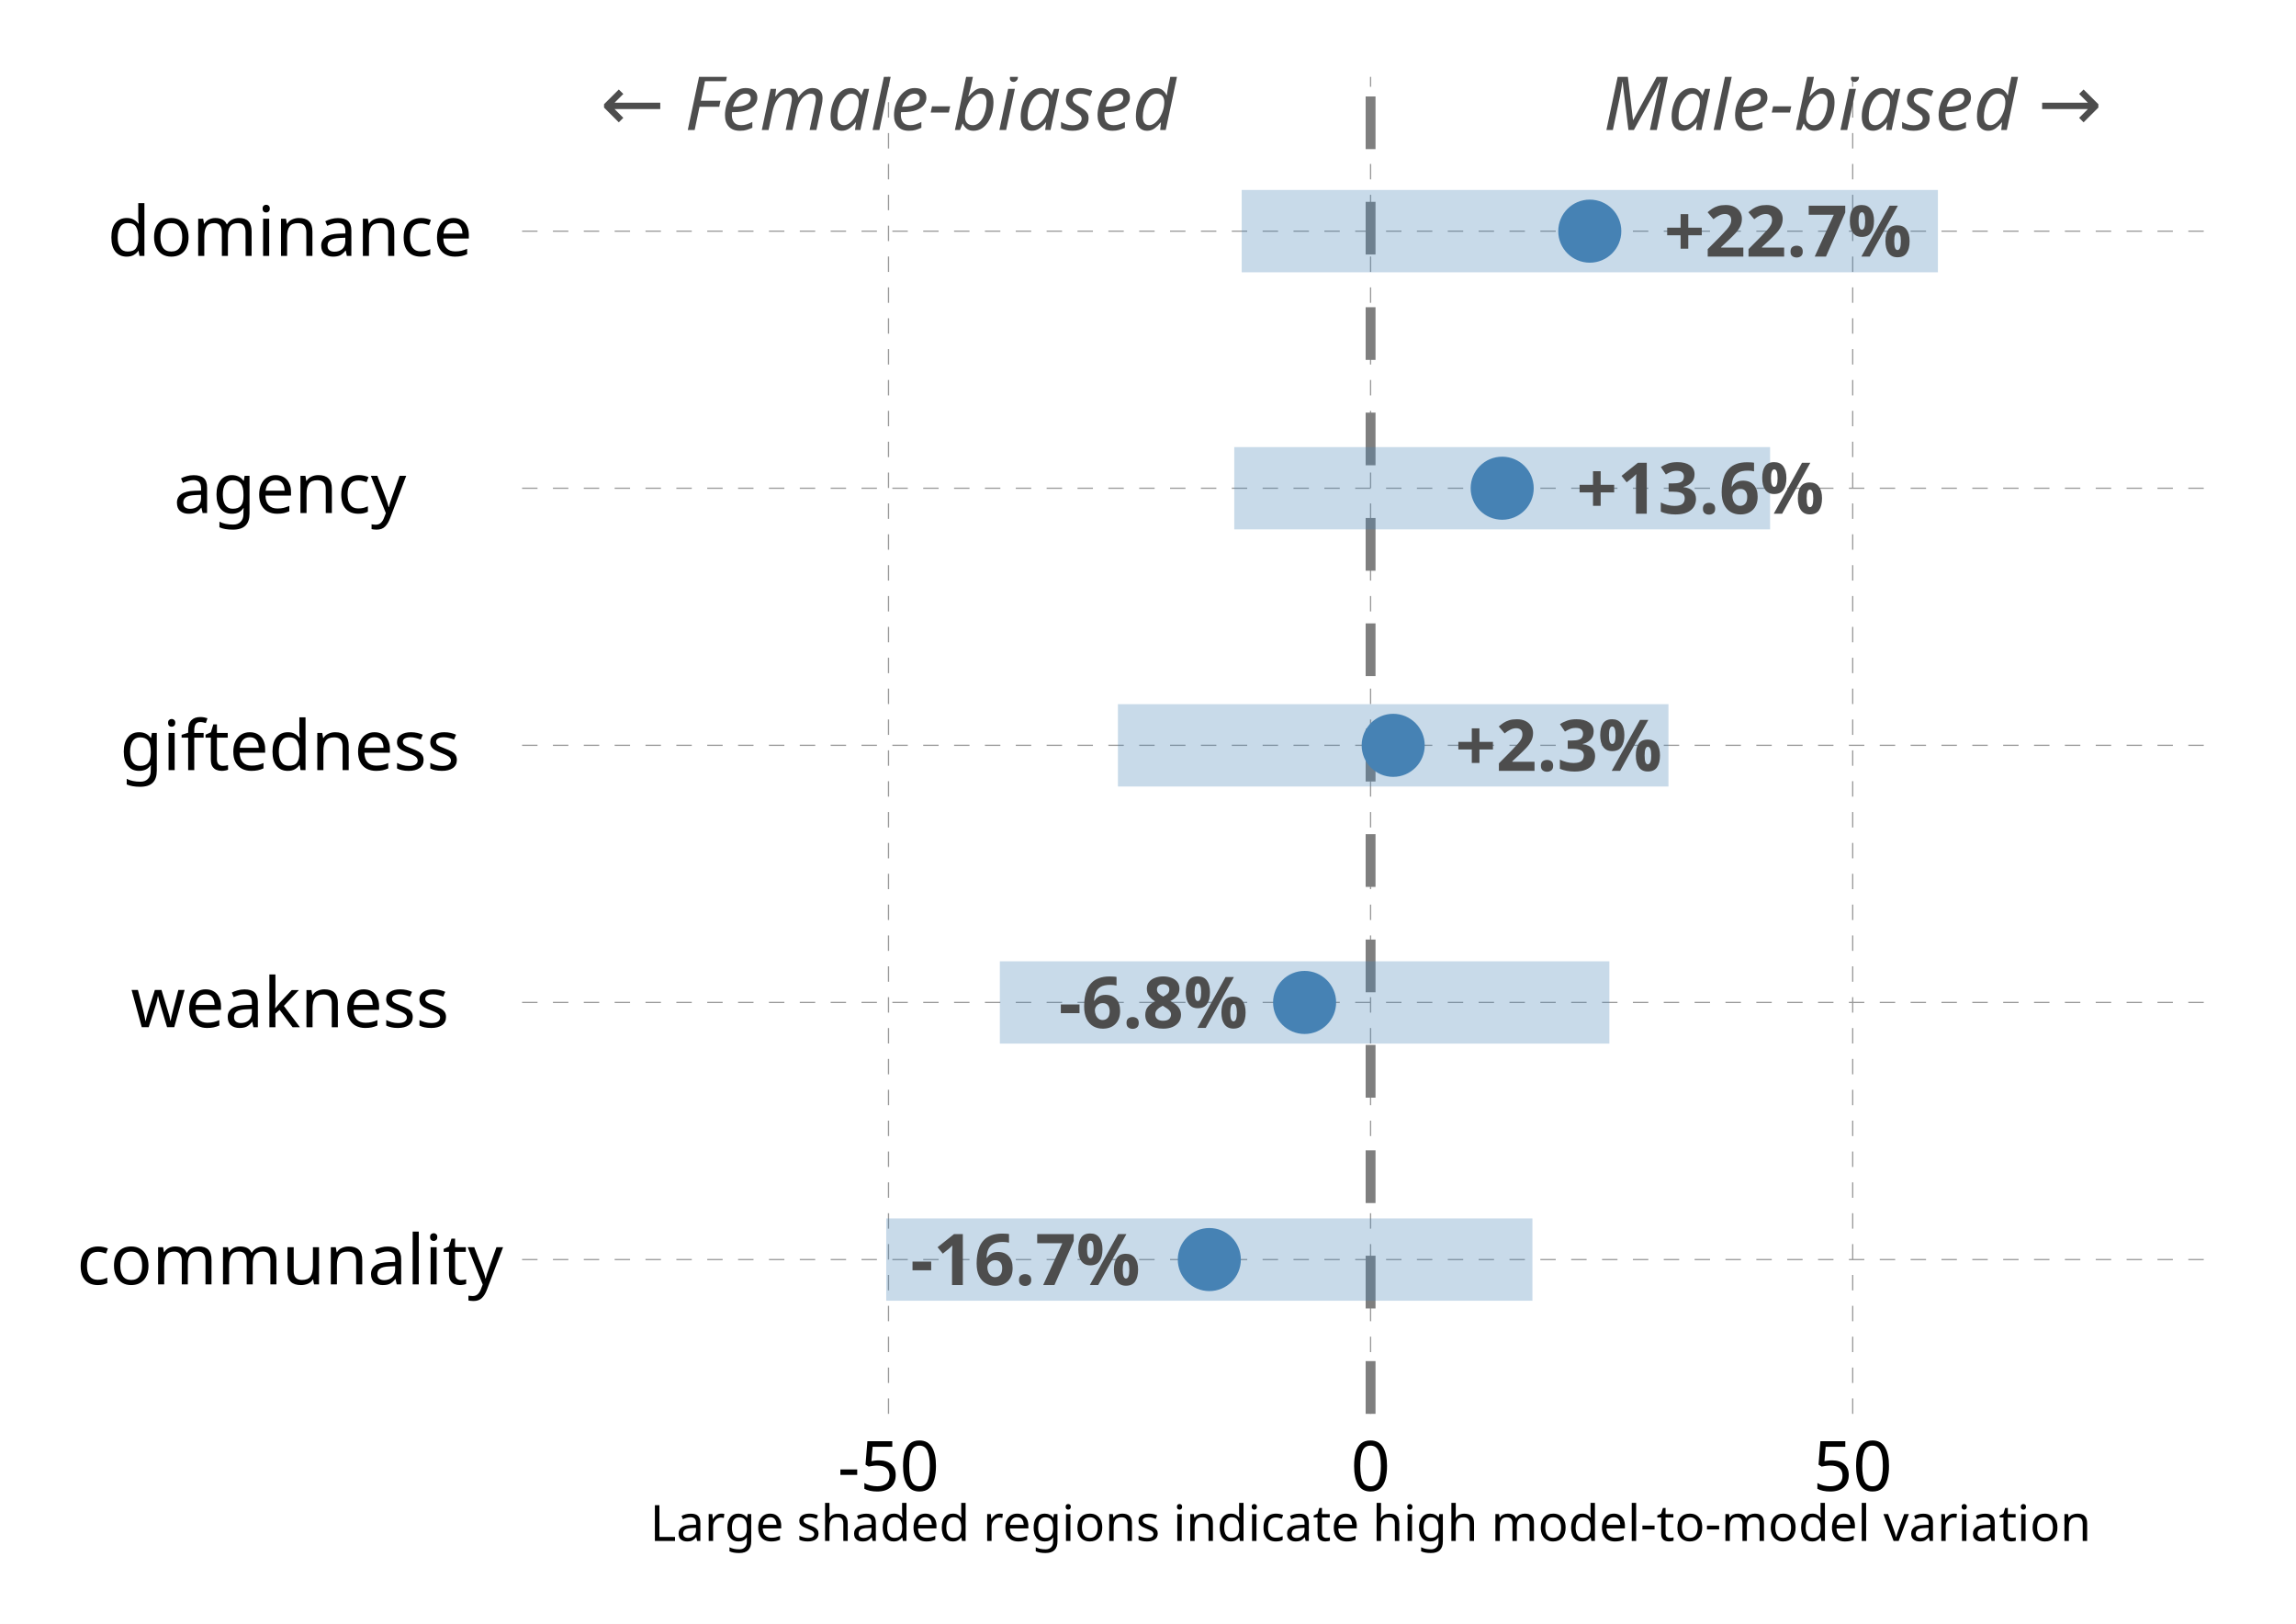
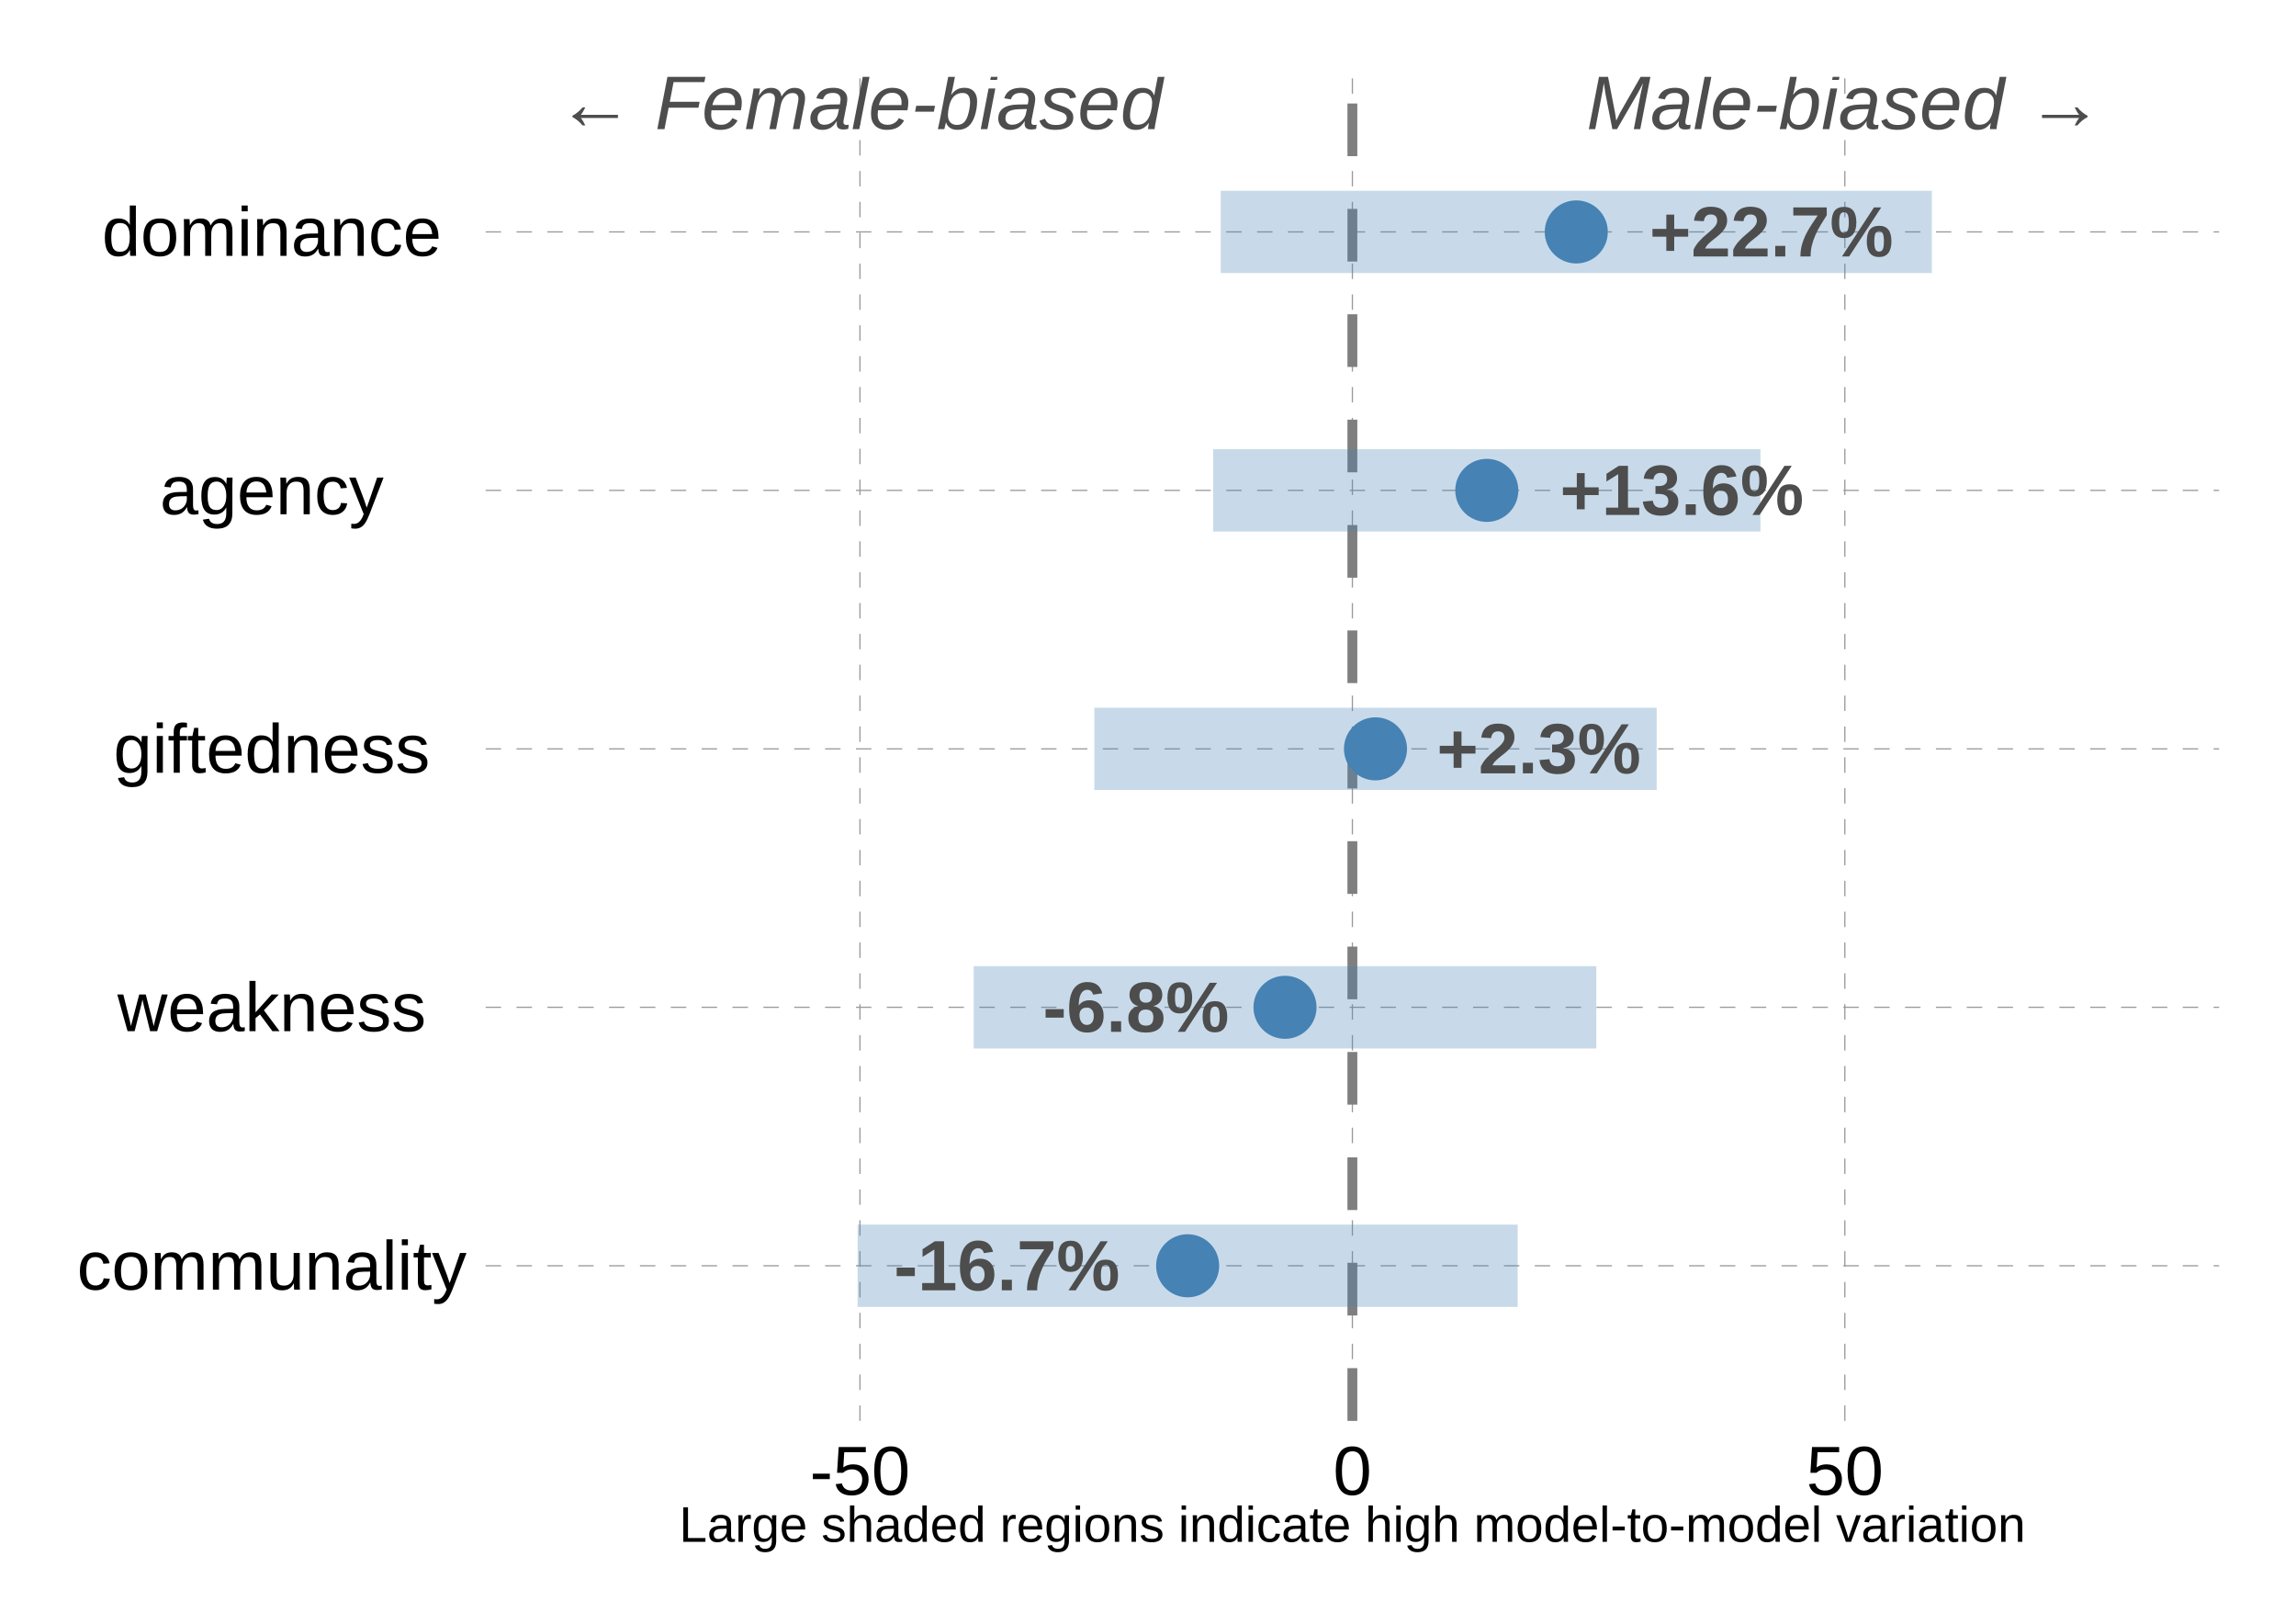
<svg xmlns="http://www.w3.org/2000/svg" width="595.28pt" height="420.94pt" viewBox="0 0 595.28 420.94">
  <g class="svglite">
    <defs>
      <style type="text/css">
    .svglite line, .svglite polyline, .svglite polygon, .svglite path, .svglite rect, .svglite circle {
      fill: none;
      stroke: #000000;
      stroke-linecap: round;
      stroke-linejoin: round;
      stroke-miterlimit: 10.00;
    }
    .svglite text {
      white-space: pre;
    }
    .svglite g.glyphgroup path {
      fill: inherit;
      stroke: none;
    }
  </style>
    </defs>
    <rect width="100%" height="100%" style="stroke: none; fill: #FFFFFF;" />
    <defs>
      <clipPath id="cpMC4wMHw1OTUuMjh8MC4wMHw0MjAuOTQ=">
        <rect x="0.00" y="0.00" width="595.28" height="420.94" />
      </clipPath>
    </defs>
    <g clip-path="url(#cpMC4wMHw1OTUuMjh8MC4wMHw0MjAuOTQ=)">
      <rect x="0.00" y="-0" width="595.28" height="420.94" style="stroke-width: 1.07; stroke: none; fill: #FFFFFF;" />
    </g>
    <defs>
-       <clipPath id="cpMTM1LjM2fDU3NS4zNXwxOS45M3wzNjYuNTA=">
-         <rect x="135.36" y="19.93" width="439.99" height="346.58" />
+       <clipPath id="cpMTI1LjkyfDU3NS4zNXwxOS45M3wzNjguMzI=">
+         <rect x="125.92" y="19.93" width="449.43" height="348.39" />
      </clipPath>
    </defs>
-     <g clip-path="url(#cpMTM1LjM2fDU3NS4zNXwxOS45M3wzNjYuNTA=)">
-       <polyline points="135.36,326.51 575.35,326.51 " style="stroke-width: 0.32; stroke: #999999; stroke-dasharray: 4.00,4.00; stroke-linecap: butt;" />
-       <polyline points="135.36,259.86 575.35,259.86 " style="stroke-width: 0.32; stroke: #999999; stroke-dasharray: 4.00,4.00; stroke-linecap: butt;" />
-       <polyline points="135.36,193.21 575.35,193.21 " style="stroke-width: 0.32; stroke: #999999; stroke-dasharray: 4.00,4.00; stroke-linecap: butt;" />
-       <polyline points="135.36,126.56 575.35,126.56 " style="stroke-width: 0.32; stroke: #999999; stroke-dasharray: 4.00,4.00; stroke-linecap: butt;" />
-       <polyline points="135.36,59.92 575.35,59.92 " style="stroke-width: 0.32; stroke: #999999; stroke-dasharray: 4.00,4.00; stroke-linecap: butt;" />
-       <polyline points="230.36,366.50 230.36,19.93 " style="stroke-width: 0.32; stroke: #999999; stroke-dasharray: 4.00,4.00; stroke-linecap: butt;" />
-       <polyline points="355.35,366.50 355.35,19.93 " style="stroke-width: 0.32; stroke: #999999; stroke-dasharray: 4.00,4.00; stroke-linecap: butt;" />
-       <polyline points="480.35,366.50 480.35,19.93 " style="stroke-width: 0.32; stroke: #999999; stroke-dasharray: 4.00,4.00; stroke-linecap: butt;" />
-       <line x1="355.35" y1="366.50" x2="355.35" y2="19.93" style="stroke-width: 2.56; stroke: #7F7F7F; stroke-dasharray: 13.66,13.66; stroke-linecap: butt;" />
-       <line x1="321.93" y1="59.92" x2="502.44" y2="59.92" style="stroke-width: 21.34; stroke: #4682B4; stroke-opacity: 0.30; stroke-linecap: butt;" />
-       <line x1="229.77" y1="326.51" x2="397.31" y2="326.51" style="stroke-width: 21.34; stroke: #4682B4; stroke-opacity: 0.30; stroke-linecap: butt;" />
-       <line x1="320.00" y1="126.56" x2="458.93" y2="126.56" style="stroke-width: 21.34; stroke: #4682B4; stroke-opacity: 0.30; stroke-linecap: butt;" />
-       <line x1="259.23" y1="259.86" x2="417.26" y2="259.86" style="stroke-width: 21.34; stroke: #4682B4; stroke-opacity: 0.30; stroke-linecap: butt;" />
-       <line x1="289.84" y1="193.21" x2="432.58" y2="193.21" style="stroke-width: 21.34; stroke: #4682B4; stroke-opacity: 0.30; stroke-linecap: butt;" />
-       <circle cx="412.18" cy="59.92" r="7.82" style="stroke-width: 0.71; stroke: #4682B4; fill: #4682B4;" />
-       <circle cx="313.54" cy="326.51" r="7.82" style="stroke-width: 0.71; stroke: #4682B4; fill: #4682B4;" />
-       <circle cx="389.47" cy="126.56" r="7.82" style="stroke-width: 0.71; stroke: #4682B4; fill: #4682B4;" />
-       <circle cx="338.24" cy="259.86" r="7.82" style="stroke-width: 0.71; stroke: #4682B4; fill: #4682B4;" />
-       <circle cx="361.21" cy="193.21" r="7.82" style="stroke-width: 0.71; stroke: #4682B4; fill: #4682B4;" />
-       <text x="431.45" y="66.52" style="font-size: 18.49px; font-weight: bold;fill: #4D4D4D; font-family: &quot;Noto Sans&quot;;" textLength="64.23px" lengthAdjust="spacingAndGlyphs">+22.7%</text>
-       <text x="295.65" y="333.12" text-anchor="end" style="font-size: 18.49px; font-weight: bold;fill: #4D4D4D; font-family: &quot;Noto Sans&quot;;" textLength="59.61px" lengthAdjust="spacingAndGlyphs">-16.7%</text>
-       <text x="408.74" y="133.17" style="font-size: 18.49px; font-weight: bold;fill: #4D4D4D; font-family: &quot;Noto Sans&quot;;" textLength="64.23px" lengthAdjust="spacingAndGlyphs">+13.6%</text>
-       <text x="323.53" y="266.47" text-anchor="end" style="font-size: 18.49px; font-weight: bold;fill: #4D4D4D; font-family: &quot;Noto Sans&quot;;" textLength="49.03px" lengthAdjust="spacingAndGlyphs">-6.8%</text>
-       <text x="377.31" y="199.82" style="font-size: 18.49px; font-weight: bold;fill: #4D4D4D; font-family: &quot;Noto Sans&quot;;" textLength="53.66px" lengthAdjust="spacingAndGlyphs">+2.3%</text>
-       <text x="480.35" y="33.70" text-anchor="middle" style="font-size: 19.92px; font-style: italic;fill: #4D4D4D; font-family: &quot;Noto Sans&quot;;" textLength="124.52px" lengthAdjust="spacingAndGlyphs">Male-biased →</text>
-       <text x="230.36" y="33.70" text-anchor="middle" style="font-size: 19.92px; font-style: italic;fill: #4D4D4D; font-family: &quot;Noto Sans&quot;;" textLength="144.64px" lengthAdjust="spacingAndGlyphs">← Female-biased</text>
+     <g clip-path="url(#cpMTI1LjkyfDU3NS4zNXwxOS45M3wzNjguMzI=)">
+       <polyline points="125.92,328.12 575.35,328.12 " style="stroke-width: 0.32; stroke: #999999; stroke-dasharray: 4.00,4.00; stroke-linecap: butt;" />
+       <polyline points="125.92,261.12 575.35,261.12 " style="stroke-width: 0.32; stroke: #999999; stroke-dasharray: 4.00,4.00; stroke-linecap: butt;" />
+       <polyline points="125.92,194.12 575.35,194.12 " style="stroke-width: 0.32; stroke: #999999; stroke-dasharray: 4.00,4.00; stroke-linecap: butt;" />
+       <polyline points="125.92,127.12 575.35,127.12 " style="stroke-width: 0.32; stroke: #999999; stroke-dasharray: 4.00,4.00; stroke-linecap: butt;" />
+       <polyline points="125.92,60.12 575.35,60.12 " style="stroke-width: 0.32; stroke: #999999; stroke-dasharray: 4.00,4.00; stroke-linecap: butt;" />
+       <polyline points="222.96,368.32 222.96,19.93 " style="stroke-width: 0.32; stroke: #999999; stroke-dasharray: 4.00,4.00; stroke-linecap: butt;" />
+       <polyline points="350.63,368.32 350.63,19.93 " style="stroke-width: 0.32; stroke: #999999; stroke-dasharray: 4.00,4.00; stroke-linecap: butt;" />
+       <polyline points="478.31,368.32 478.31,19.93 " style="stroke-width: 0.32; stroke: #999999; stroke-dasharray: 4.00,4.00; stroke-linecap: butt;" />
+       <line x1="350.63" y1="368.32" x2="350.63" y2="19.93" style="stroke-width: 2.56; stroke: #7F7F7F; stroke-dasharray: 13.66,13.66; stroke-linecap: butt;" />
+       <line x1="316.49" y1="60.12" x2="500.87" y2="60.12" style="stroke-width: 21.34; stroke: #4682B4; stroke-opacity: 0.30; stroke-linecap: butt;" />
+       <line x1="222.35" y1="328.12" x2="393.49" y2="328.12" style="stroke-width: 21.34; stroke: #4682B4; stroke-opacity: 0.30; stroke-linecap: butt;" />
+       <line x1="314.53" y1="127.12" x2="456.43" y2="127.12" style="stroke-width: 21.34; stroke: #4682B4; stroke-opacity: 0.30; stroke-linecap: butt;" />
+       <line x1="252.45" y1="261.12" x2="413.87" y2="261.12" style="stroke-width: 21.34; stroke: #4682B4; stroke-opacity: 0.30; stroke-linecap: butt;" />
+       <line x1="283.72" y1="194.12" x2="429.52" y2="194.12" style="stroke-width: 21.34; stroke: #4682B4; stroke-opacity: 0.30; stroke-linecap: butt;" />
+       <circle cx="408.68" cy="60.12" r="7.82" style="stroke-width: 0.71; stroke: #4682B4; fill: #4682B4;" />
+       <circle cx="307.92" cy="328.12" r="7.82" style="stroke-width: 0.71; stroke: #4682B4; fill: #4682B4;" />
+       <circle cx="385.48" cy="127.12" r="7.82" style="stroke-width: 0.71; stroke: #4682B4; fill: #4682B4;" />
+       <circle cx="333.16" cy="261.12" r="7.82" style="stroke-width: 0.71; stroke: #4682B4; fill: #4682B4;" />
+       <circle cx="356.62" cy="194.12" r="7.82" style="stroke-width: 0.71; stroke: #4682B4; fill: #4682B4;" />
+       <text x="427.65" y="66.49" style="font-size: 18.49px; font-weight: bold;fill: #4D4D4D; font-family: &quot;Liberation Sans&quot;;" textLength="63.22px" lengthAdjust="spacingAndGlyphs">+22.7%</text>
+       <text x="290.35" y="334.48" text-anchor="end" style="font-size: 18.49px; font-weight: bold;fill: #4D4D4D; font-family: &quot;Liberation Sans&quot;;" textLength="58.58px" lengthAdjust="spacingAndGlyphs">-16.7%</text>
+       <text x="404.44" y="133.48" style="font-size: 18.49px; font-weight: bold;fill: #4D4D4D; font-family: &quot;Liberation Sans&quot;;" textLength="63.22px" lengthAdjust="spacingAndGlyphs">+13.6%</text>
+       <text x="318.67" y="267.48" text-anchor="end" style="font-size: 18.49px; font-weight: bold;fill: #4D4D4D; font-family: &quot;Liberation Sans&quot;;" textLength="48.30px" lengthAdjust="spacingAndGlyphs">-6.8%</text>
+       <text x="372.50" y="200.48" style="font-size: 18.49px; font-weight: bold;fill: #4D4D4D; font-family: &quot;Liberation Sans&quot;;" textLength="52.94px" lengthAdjust="spacingAndGlyphs">+2.3%</text>
+       <text x="478.31" y="33.48" text-anchor="middle" style="font-size: 19.92px; font-style: italic;fill: #4D4D4D; font-family: &quot;Liberation Sans&quot;;" textLength="133.91px" lengthAdjust="spacingAndGlyphs">Male-biased →</text>
+       <text x="222.96" y="33.48" text-anchor="middle" style="font-size: 19.92px; font-style: italic;fill: #4D4D4D; font-family: &quot;Liberation Sans&quot;;" textLength="157.14px" lengthAdjust="spacingAndGlyphs">← Female-biased</text>
    </g>
    <g clip-path="url(#cpMC4wMHw1OTUuMjh8MC4wMHw0MjAuOTQ=)">
-       <text x="75.18" y="332.94" text-anchor="middle" style="font-size: 18.00px; font-family: &quot;Noto Sans&quot;;" textLength="110.50px" lengthAdjust="spacingAndGlyphs">communality</text>
-       <text x="75.18" y="266.29" text-anchor="middle" style="font-size: 18.00px; font-family: &quot;Noto Sans&quot;;" textLength="82.53px" lengthAdjust="spacingAndGlyphs">weakness</text>
-       <text x="75.18" y="199.64" text-anchor="middle" style="font-size: 18.00px; font-family: &quot;Noto Sans&quot;;" textLength="88.14px" lengthAdjust="spacingAndGlyphs">giftedness</text>
-       <text x="75.18" y="132.99" text-anchor="middle" style="font-size: 18.00px; font-family: &quot;Noto Sans&quot;;" textLength="60.27px" lengthAdjust="spacingAndGlyphs">agency</text>
-       <text x="75.18" y="66.34" text-anchor="middle" style="font-size: 18.00px; font-family: &quot;Noto Sans&quot;;" textLength="94.56px" lengthAdjust="spacingAndGlyphs">dominance</text>
-       <text x="230.36" y="386.45" text-anchor="middle" style="font-size: 18.00px; font-family: &quot;Noto Sans&quot;;" textLength="26.39px" lengthAdjust="spacingAndGlyphs">-50</text>
-       <text x="355.35" y="386.45" text-anchor="middle" style="font-size: 18.00px; font-family: &quot;Noto Sans&quot;;" textLength="10.30px" lengthAdjust="spacingAndGlyphs">0</text>
-       <text x="480.35" y="386.45" text-anchor="middle" style="font-size: 18.00px; font-family: &quot;Noto Sans&quot;;" textLength="20.59px" lengthAdjust="spacingAndGlyphs">50</text>
-       <text x="355.35" y="399.46" text-anchor="middle" style="font-size: 13.00px; font-family: &quot;Noto Sans&quot;;" textLength="373.67px" lengthAdjust="spacingAndGlyphs">Large shaded regions indicate high model-to-model variation</text>
+       <text x="70.46" y="334.31" text-anchor="middle" style="font-size: 18.00px; font-family: &quot;Liberation Sans&quot;;" textLength="101.06px" lengthAdjust="spacingAndGlyphs">communality</text>
+       <text x="70.46" y="267.31" text-anchor="middle" style="font-size: 18.00px; font-family: &quot;Liberation Sans&quot;;" textLength="80.06px" lengthAdjust="spacingAndGlyphs">weakness</text>
+       <text x="70.46" y="200.31" text-anchor="middle" style="font-size: 18.00px; font-family: &quot;Liberation Sans&quot;;" textLength="82.08px" lengthAdjust="spacingAndGlyphs">giftedness</text>
+       <text x="70.46" y="133.31" text-anchor="middle" style="font-size: 18.00px; font-family: &quot;Liberation Sans&quot;;" textLength="58.06px" lengthAdjust="spacingAndGlyphs">agency</text>
+       <text x="70.46" y="66.32" text-anchor="middle" style="font-size: 18.00px; font-family: &quot;Liberation Sans&quot;;" textLength="88.09px" lengthAdjust="spacingAndGlyphs">dominance</text>
+       <text x="222.96" y="387.50" text-anchor="middle" style="font-size: 18.00px; font-family: &quot;Liberation Sans&quot;;" textLength="26.03px" lengthAdjust="spacingAndGlyphs">-50</text>
+       <text x="350.63" y="387.50" text-anchor="middle" style="font-size: 18.00px; font-family: &quot;Liberation Sans&quot;;" textLength="10.02px" lengthAdjust="spacingAndGlyphs">0</text>
+       <text x="478.31" y="387.50" text-anchor="middle" style="font-size: 18.00px; font-family: &quot;Liberation Sans&quot;;" textLength="20.03px" lengthAdjust="spacingAndGlyphs">50</text>
+       <text x="350.63" y="399.67" text-anchor="middle" style="font-size: 13.00px; font-family: &quot;Liberation Sans&quot;;" textLength="349.17px" lengthAdjust="spacingAndGlyphs">Large shaded regions indicate high model-to-model variation</text>
    </g>
  </g>
</svg>
